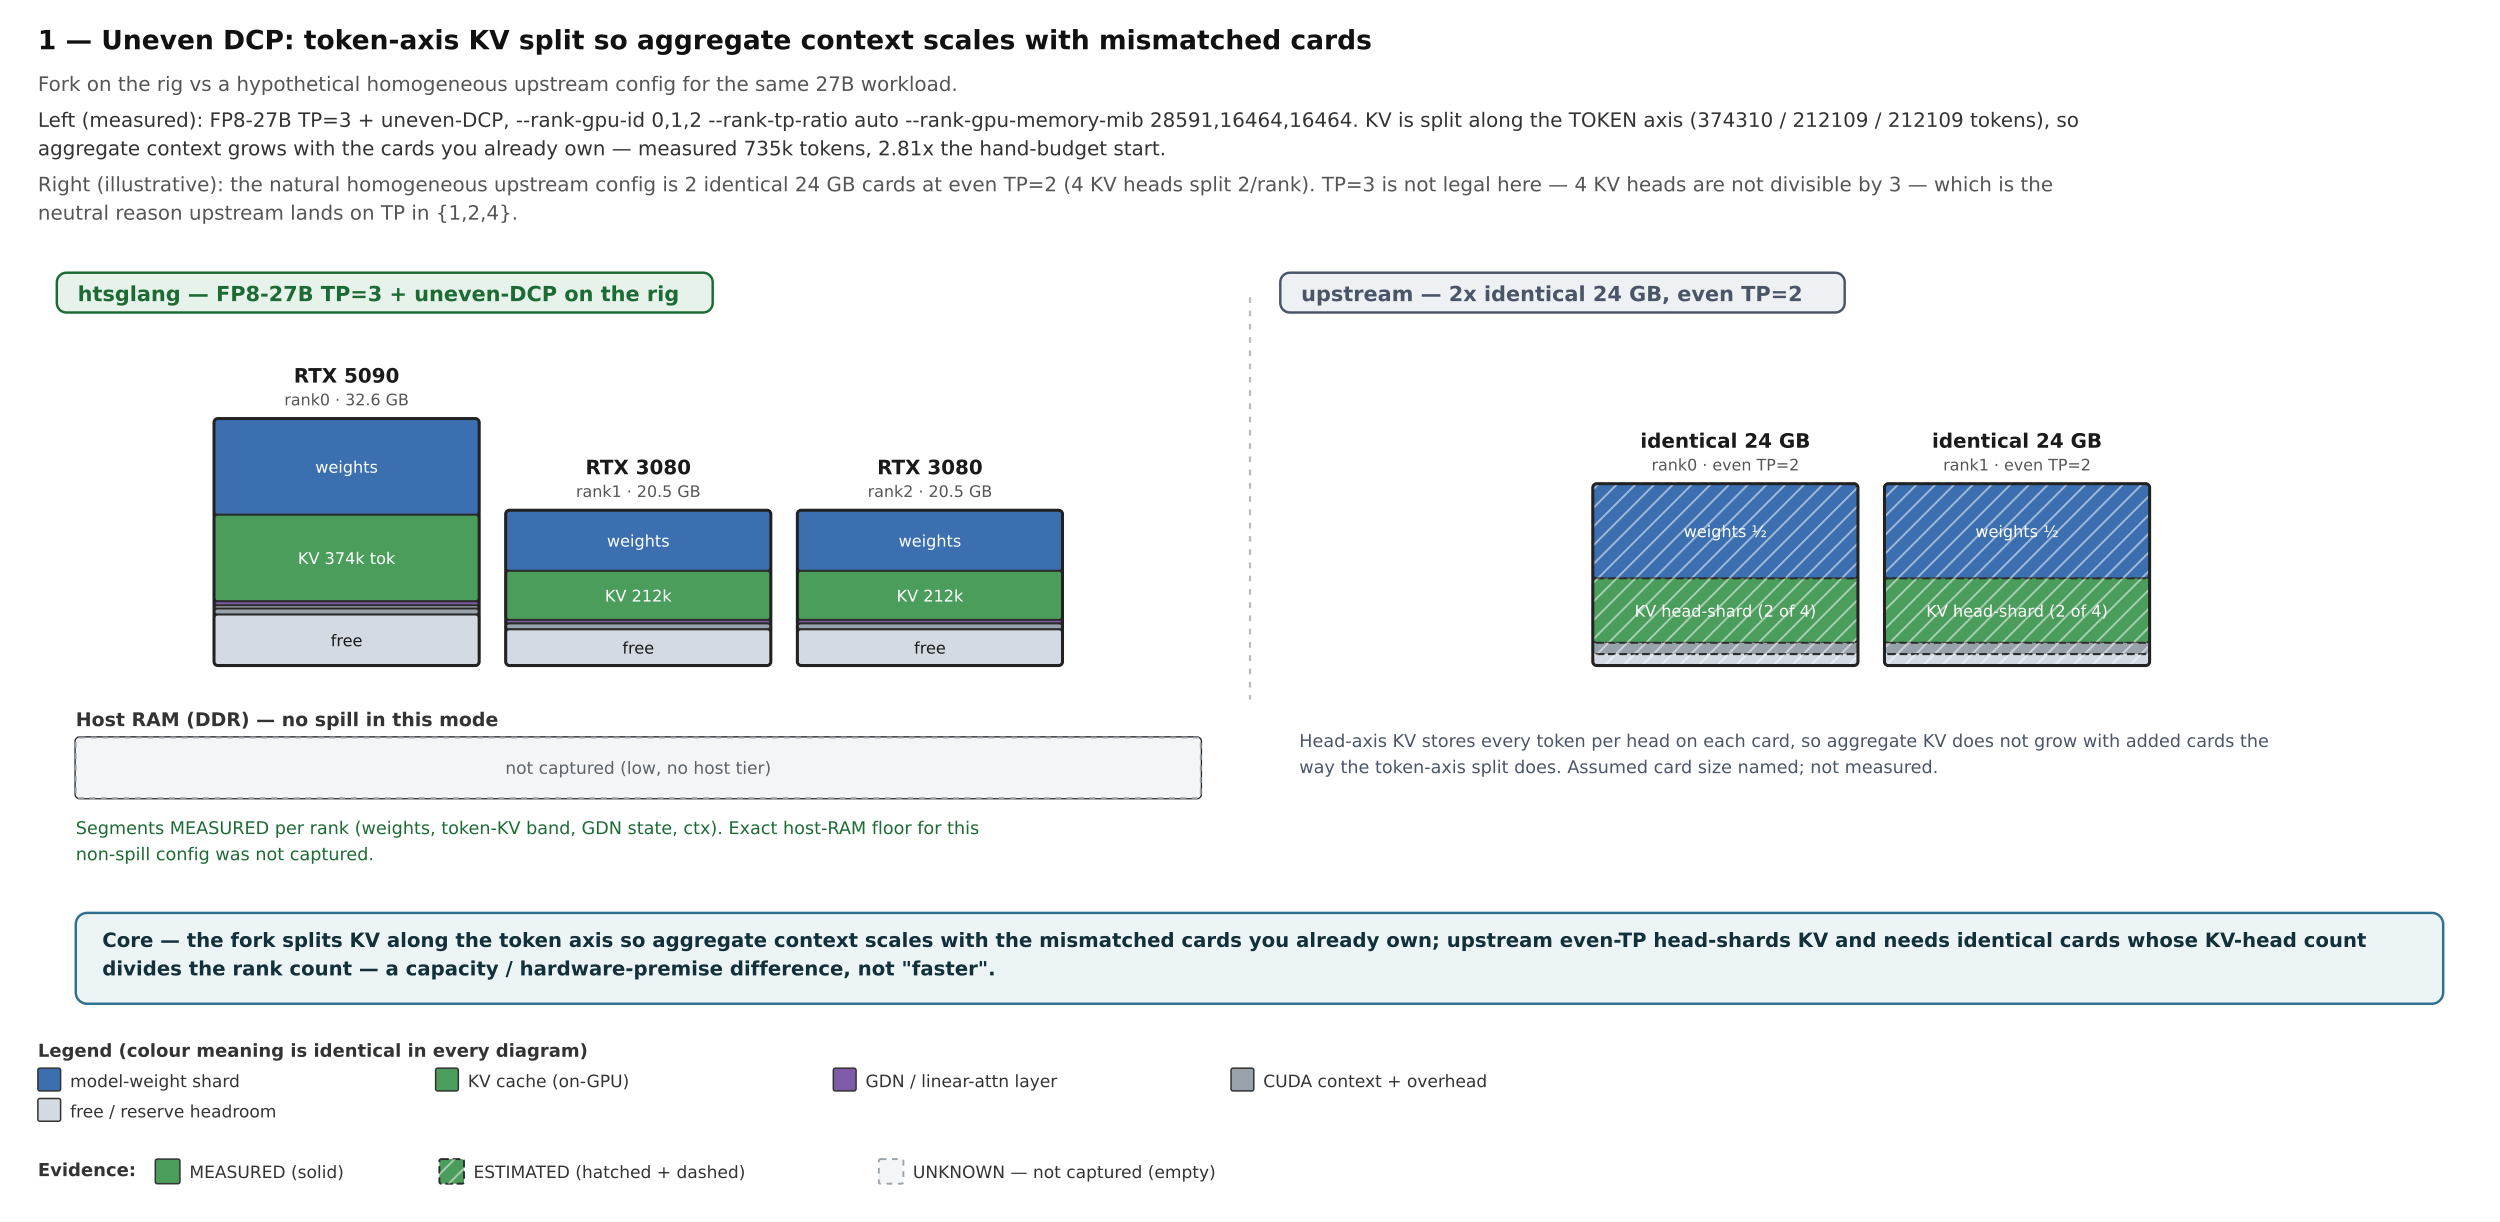
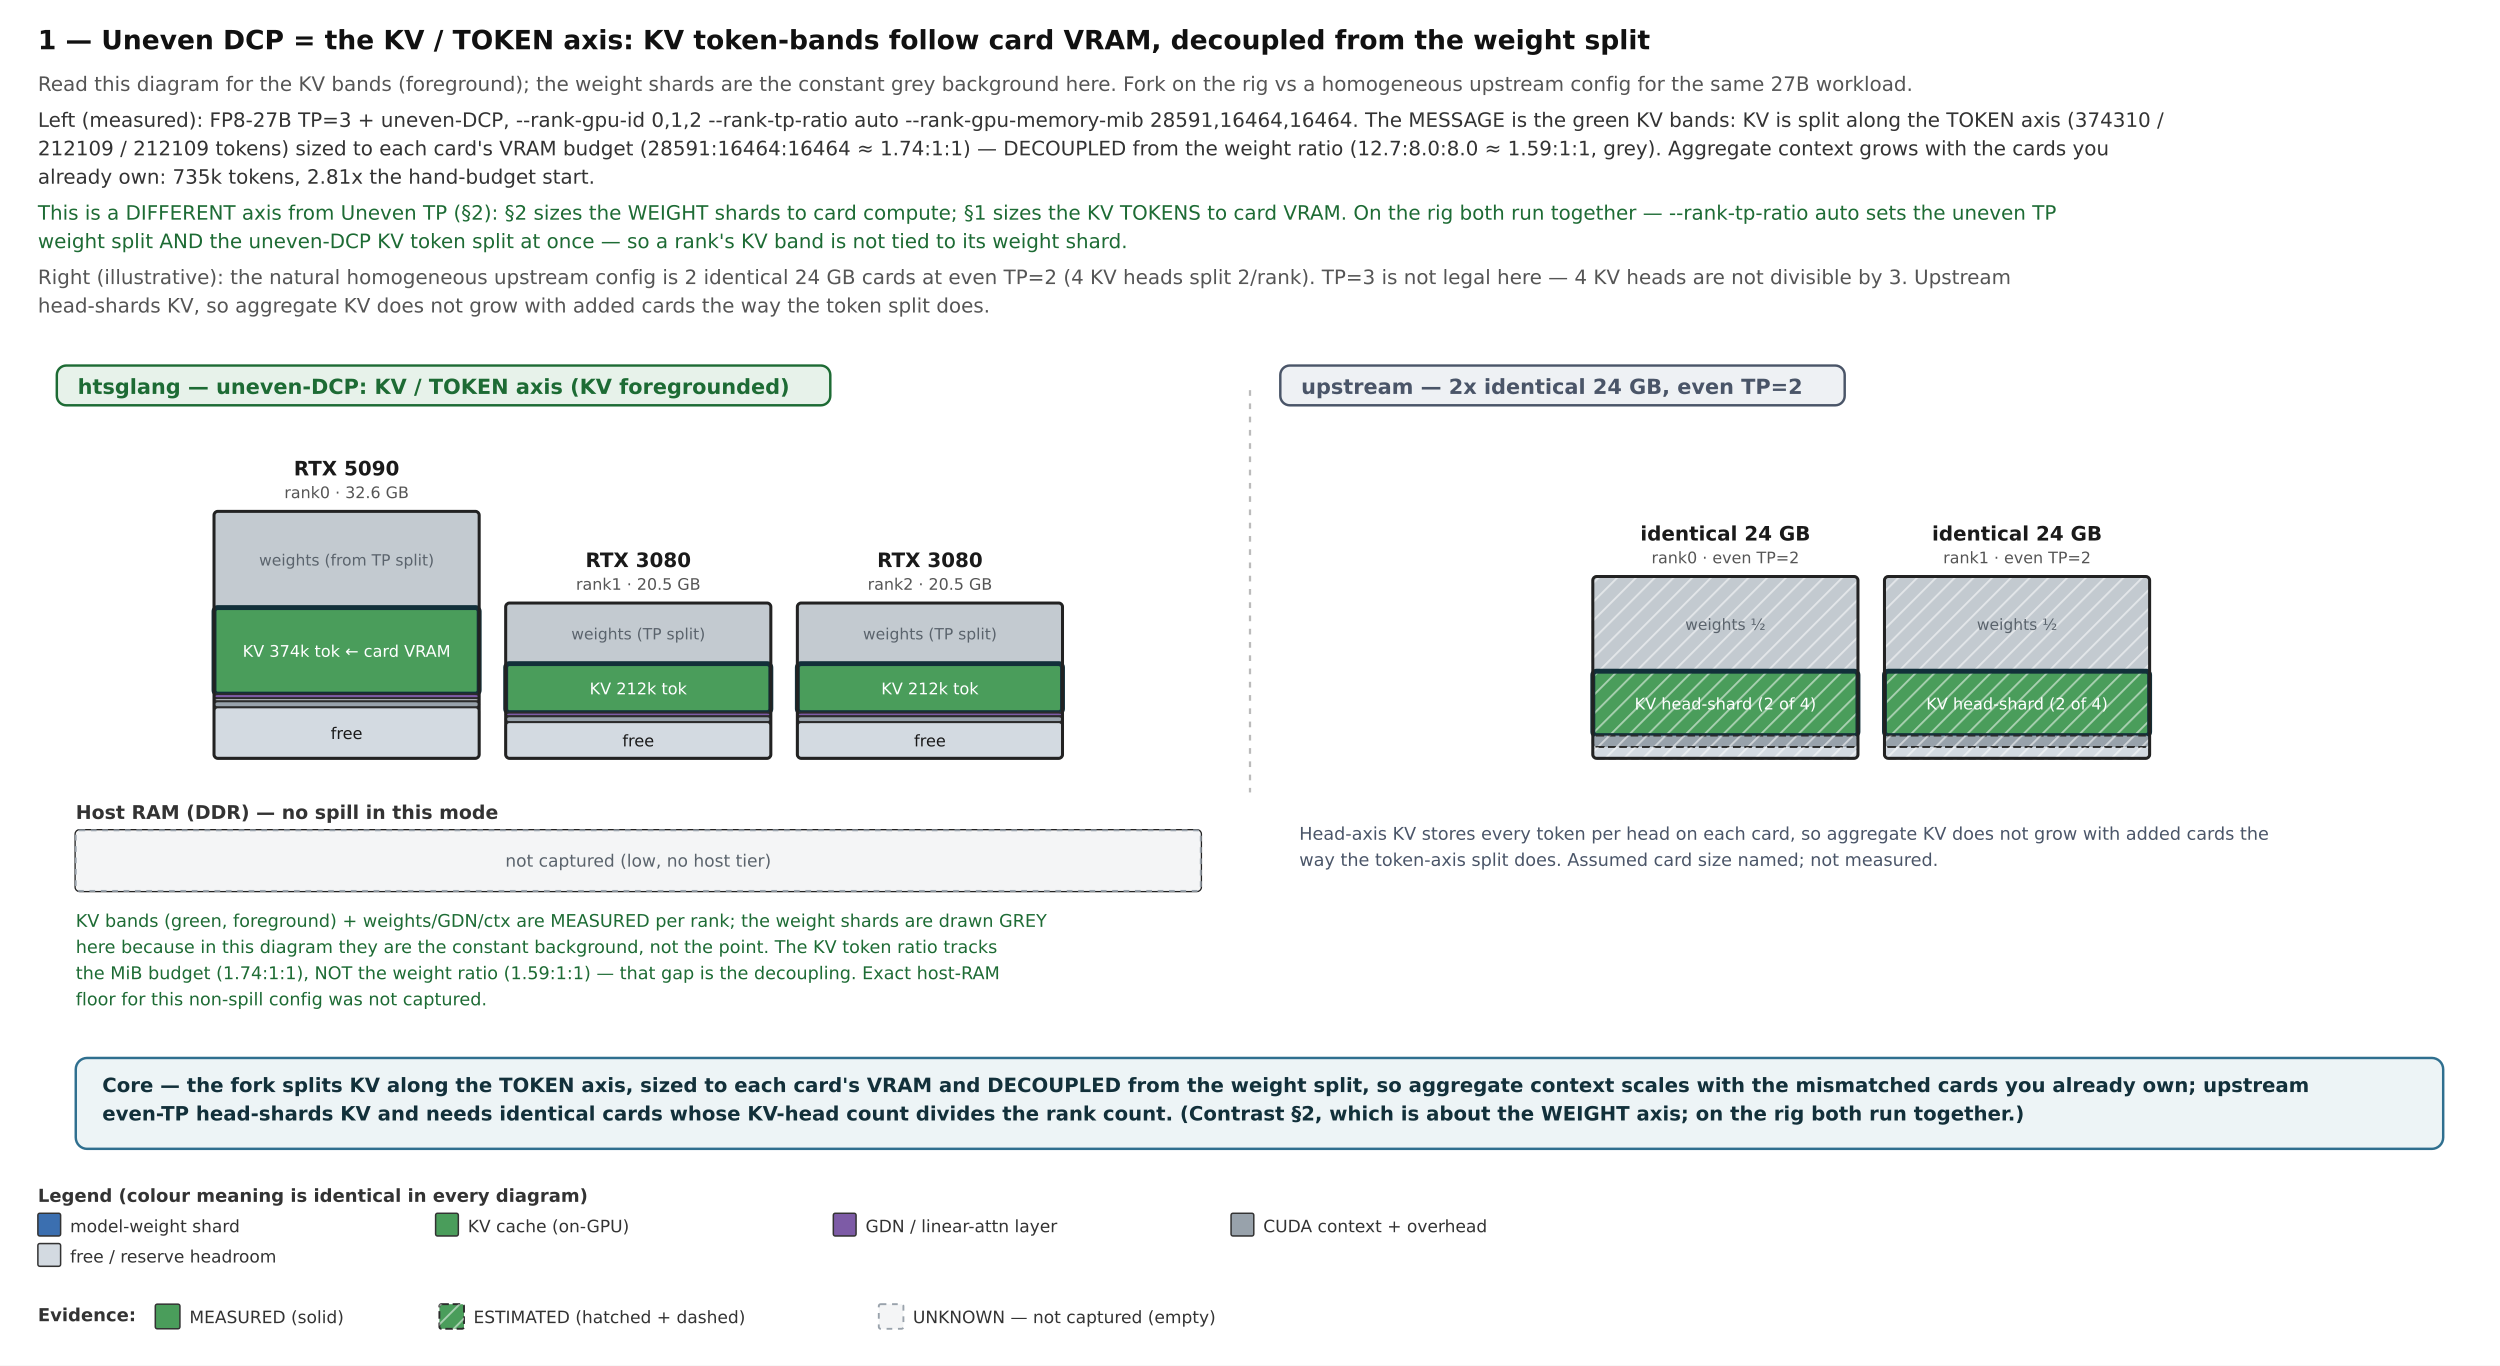
- <svg xmlns="http://www.w3.org/2000/svg" viewBox="0 0 1320 645" width="1320" height="645" font-family="sans-serif">
+ <svg xmlns="http://www.w3.org/2000/svg" viewBox="0 0 1320 721" width="1320" height="721" font-family="sans-serif">
  <defs>
    <pattern id="hatch" patternUnits="userSpaceOnUse" width="7" height="7" patternTransform="rotate(45)">
      <line x1="0" y1="0" x2="0" y2="7" stroke="#ffffff" stroke-width="2" stroke-opacity="0.5" />
    </pattern>
    <marker id="arr" markerWidth="9" markerHeight="9" refX="6.5" refY="3" orient="auto" markerUnits="userSpaceOnUse">
      <path d="M0,0 L7,3 L0,6 Z" fill="#333" />
    </marker>
    <marker id="arrP" markerWidth="9" markerHeight="9" refX="6.5" refY="3" orient="auto" markerUnits="userSpaceOnUse">
      <path d="M0,0 L7,3 L0,6 Z" fill="#8a5a2b" />
    </marker>
    <marker id="arrG" markerWidth="9" markerHeight="9" refX="6.5" refY="3" orient="auto" markerUnits="userSpaceOnUse">
      <path d="M0,0 L7,3 L0,6 Z" fill="#227a3a" />
    </marker>
    <marker id="arrR" markerWidth="9" markerHeight="9" refX="6.5" refY="3" orient="auto" markerUnits="userSpaceOnUse">
      <path d="M0,0 L7,3 L0,6 Z" fill="#c0504d" />
    </marker>
    <marker id="arrB" markerWidth="9" markerHeight="9" refX="6.5" refY="3" orient="auto" markerUnits="userSpaceOnUse">
      <path d="M0,0 L7,3 L0,6 Z" fill="#3b6fb0" />
    </marker>
    <marker id="arrV" markerWidth="9" markerHeight="9" refX="6.5" refY="3" orient="auto" markerUnits="userSpaceOnUse">
      <path d="M0,0 L7,3 L0,6 Z" fill="#7d5ba6" />
    </marker>
  </defs>
-   <rect x="0.0" y="0.0" width="1320.0" height="645.0" rx="0" fill="#ffffff" stroke="none" stroke-width="0" />
-   <text x="20.0" y="26.0" font-family="DejaVu Sans, Verdana, Arial, sans-serif" font-size="14" font-weight="bold" text-anchor="start" fill="#111">1 — Uneven DCP: token-axis KV split so aggregate context scales with mismatched cards</text>
-   <text x="20.0" y="48.0" font-family="DejaVu Sans, Verdana, Arial, sans-serif" font-size="10.5" font-weight="normal" text-anchor="start" fill="#555">Fork on the rig vs a hypothetical homogeneous upstream config for the same 27B workload.</text>
-   <text x="20.0" y="67.0" font-family="DejaVu Sans, Verdana, Arial, sans-serif" font-size="10.5" font-weight="normal" text-anchor="start" fill="#333">Left (measured): FP8-27B TP=3 + uneven-DCP, --rank-gpu-id 0,1,2 --rank-tp-ratio auto --rank-gpu-memory-mib 28591,16464,16464. KV is split along the TOKEN axis (374310 / 212109 / 212109 tokens), so</text>
-   <text x="20.0" y="82.0" font-family="DejaVu Sans, Verdana, Arial, sans-serif" font-size="10.5" font-weight="normal" text-anchor="start" fill="#333">aggregate context grows with the cards you already own — measured 735k tokens, 2.81x the hand-budget start.</text>
-   <text x="20.0" y="101.0" font-family="DejaVu Sans, Verdana, Arial, sans-serif" font-size="10.5" font-weight="normal" text-anchor="start" fill="#555">Right (illustrative): the natural homogeneous upstream config is 2 identical 24 GB cards at even TP=2 (4 KV heads split 2/rank). TP=3 is not legal here — 4 KV heads are not divisible by 3 — which is the</text>
-   <text x="20.0" y="116.0" font-family="DejaVu Sans, Verdana, Arial, sans-serif" font-size="10.5" font-weight="normal" text-anchor="start" fill="#555">neutral reason upstream lands on TP in {1,2,4}.</text>
-   <rect x="30.0" y="144.0" width="346.3" height="21.0" rx="5" fill="#e7f2ea" stroke="#1d6b34" stroke-width="1.3" />
-   <text x="41.0" y="159.0" font-family="DejaVu Sans, Verdana, Arial, sans-serif" font-size="11" font-weight="bold" text-anchor="start" fill="#1d6b34">htsglang — FP8-27B TP=3 + uneven-DCP on the rig</text>
-   <rect x="676.0" y="144.0" width="298.0" height="21.0" rx="5" fill="#eef1f4" stroke="#4a5568" stroke-width="1.3" />
-   <text x="687.0" y="159.0" font-family="DejaVu Sans, Verdana, Arial, sans-serif" font-size="11" font-weight="bold" text-anchor="start" fill="#4a5568">upstream — 2x identical 24 GB, even TP=2</text>
-   <text x="183.0" y="202.0" font-family="DejaVu Sans, Verdana, Arial, sans-serif" font-size="10.5" font-weight="bold" text-anchor="middle" fill="#1a1a1a">RTX 5090</text>
-   <text x="183.0" y="214.0" font-family="DejaVu Sans, Verdana, Arial, sans-serif" font-size="8.4" font-weight="normal" text-anchor="middle" fill="#555">rank0 · 32.6 GB</text>
-   <rect x="113.0" y="221.0" width="140.0" height="50.8" rx="2" fill="#3b6fb0" stroke="#2b2b2b" stroke-width="1.0" />
-   <text x="183.0" y="249.6" font-family="DejaVu Sans, Verdana, Arial, sans-serif" font-size="8.5" font-weight="normal" text-anchor="middle" fill="#ffffff">weights</text>
-   <rect x="113.0" y="271.8" width="140.0" height="45.7" rx="2" fill="#4a9d5b" stroke="#2b2b2b" stroke-width="1.0" />
-   <text x="183.0" y="297.8" font-family="DejaVu Sans, Verdana, Arial, sans-serif" font-size="8.5" font-weight="normal" text-anchor="middle" fill="#ffffff">KV 374k tok</text>
-   <rect x="113.0" y="317.5" width="140.0" height="2.2" rx="2" fill="#7d5ba6" stroke="#2b2b2b" stroke-width="1.0" />
-   <rect x="113.0" y="319.7" width="140.0" height="1.6" rx="2" fill="#d3dae1" stroke="#2b2b2b" stroke-width="1.0" />
-   <rect x="113.0" y="321.3" width="140.0" height="3.2" rx="2" fill="#98a2ab" stroke="#2b2b2b" stroke-width="1.0" />
-   <rect x="113.0" y="324.5" width="140.0" height="26.9" rx="2" fill="#d3dae1" stroke="#2b2b2b" stroke-width="1.0" />
-   <text x="183.0" y="341.2" font-family="DejaVu Sans, Verdana, Arial, sans-serif" font-size="8.5" font-weight="normal" text-anchor="middle" fill="#1a1a1a">free</text>
-   <rect x="113.0" y="221.0" width="140.0" height="130.4" rx="2" fill="none" stroke="#222" stroke-width="1.6" />
-   <text x="337.0" y="250.4" font-family="DejaVu Sans, Verdana, Arial, sans-serif" font-size="10.5" font-weight="bold" text-anchor="middle" fill="#1a1a1a">RTX 3080</text>
-   <text x="337.0" y="262.4" font-family="DejaVu Sans, Verdana, Arial, sans-serif" font-size="8.4" font-weight="normal" text-anchor="middle" fill="#555">rank1 · 20.5 GB</text>
-   <rect x="267.0" y="269.4" width="140.0" height="32.0" rx="2" fill="#3b6fb0" stroke="#2b2b2b" stroke-width="1.0" />
-   <text x="337.0" y="288.6" font-family="DejaVu Sans, Verdana, Arial, sans-serif" font-size="8.5" font-weight="normal" text-anchor="middle" fill="#ffffff">weights</text>
-   <rect x="267.0" y="301.4" width="140.0" height="25.9" rx="2" fill="#4a9d5b" stroke="#2b2b2b" stroke-width="1.0" />
-   <text x="337.0" y="317.6" font-family="DejaVu Sans, Verdana, Arial, sans-serif" font-size="8.5" font-weight="normal" text-anchor="middle" fill="#ffffff">KV 212k</text>
-   <rect x="267.0" y="327.3" width="140.0" height="1.9" rx="2" fill="#7d5ba6" stroke="#2b2b2b" stroke-width="1.0" />
-   <rect x="267.0" y="329.2" width="140.0" height="3.1" rx="2" fill="#98a2ab" stroke="#2b2b2b" stroke-width="1.0" />
-   <rect x="267.0" y="332.3" width="140.0" height="19.1" rx="2" fill="#d3dae1" stroke="#2b2b2b" stroke-width="1.0" />
-   <text x="337.0" y="345.1" font-family="DejaVu Sans, Verdana, Arial, sans-serif" font-size="8.5" font-weight="normal" text-anchor="middle" fill="#1a1a1a">free</text>
-   <rect x="267.0" y="269.4" width="140.0" height="82.0" rx="2" fill="none" stroke="#222" stroke-width="1.6" />
-   <text x="491.0" y="250.4" font-family="DejaVu Sans, Verdana, Arial, sans-serif" font-size="10.5" font-weight="bold" text-anchor="middle" fill="#1a1a1a">RTX 3080</text>
-   <text x="491.0" y="262.4" font-family="DejaVu Sans, Verdana, Arial, sans-serif" font-size="8.4" font-weight="normal" text-anchor="middle" fill="#555">rank2 · 20.5 GB</text>
-   <rect x="421.0" y="269.4" width="140.0" height="32.0" rx="2" fill="#3b6fb0" stroke="#2b2b2b" stroke-width="1.0" />
-   <text x="491.0" y="288.6" font-family="DejaVu Sans, Verdana, Arial, sans-serif" font-size="8.5" font-weight="normal" text-anchor="middle" fill="#ffffff">weights</text>
-   <rect x="421.0" y="301.4" width="140.0" height="25.9" rx="2" fill="#4a9d5b" stroke="#2b2b2b" stroke-width="1.0" />
-   <text x="491.0" y="317.6" font-family="DejaVu Sans, Verdana, Arial, sans-serif" font-size="8.5" font-weight="normal" text-anchor="middle" fill="#ffffff">KV 212k</text>
-   <rect x="421.0" y="327.3" width="140.0" height="1.9" rx="2" fill="#7d5ba6" stroke="#2b2b2b" stroke-width="1.0" />
-   <rect x="421.0" y="329.2" width="140.0" height="3.1" rx="2" fill="#98a2ab" stroke="#2b2b2b" stroke-width="1.0" />
-   <rect x="421.0" y="332.3" width="140.0" height="19.1" rx="2" fill="#d3dae1" stroke="#2b2b2b" stroke-width="1.0" />
-   <text x="491.0" y="345.1" font-family="DejaVu Sans, Verdana, Arial, sans-serif" font-size="8.5" font-weight="normal" text-anchor="middle" fill="#1a1a1a">free</text>
-   <rect x="421.0" y="269.4" width="140.0" height="82.0" rx="2" fill="none" stroke="#222" stroke-width="1.6" />
-   <text x="911.0" y="236.4" font-family="DejaVu Sans, Verdana, Arial, sans-serif" font-size="10.5" font-weight="bold" text-anchor="middle" fill="#1a1a1a">identical 24 GB</text>
-   <text x="911.0" y="248.4" font-family="DejaVu Sans, Verdana, Arial, sans-serif" font-size="8.4" font-weight="normal" text-anchor="middle" fill="#555">rank0 · even TP=2</text>
-   <rect x="841.0" y="255.4" width="140.0" height="50.0" rx="2" fill="#3b6fb0" stroke="#2b2b2b" stroke-width="1.0" stroke-dasharray="4 2" />
-   <rect x="841.0" y="255.4" width="140.0" height="50.0" fill="url(#hatch)" stroke="none" />
-   <text x="911.0" y="283.6" font-family="DejaVu Sans, Verdana, Arial, sans-serif" font-size="8.5" font-weight="normal" text-anchor="middle" fill="#ffffff">weights ½</text>
-   <rect x="841.0" y="305.4" width="140.0" height="34.0" rx="2" fill="#4a9d5b" stroke="#2b2b2b" stroke-width="1.0" stroke-dasharray="4 2" />
-   <rect x="841.0" y="305.4" width="140.0" height="34.0" fill="url(#hatch)" stroke="none" />
-   <text x="911.0" y="325.6" font-family="DejaVu Sans, Verdana, Arial, sans-serif" font-size="8.5" font-weight="normal" text-anchor="middle" fill="#ffffff">KV head-shard (2 of 4)</text>
-   <rect x="841.0" y="339.4" width="140.0" height="6.0" rx="2" fill="#98a2ab" stroke="#2b2b2b" stroke-width="1.0" stroke-dasharray="4 2" />
-   <rect x="841.0" y="339.4" width="140.0" height="6.0" fill="url(#hatch)" stroke="none" />
-   <rect x="841.0" y="345.4" width="140.0" height="6.0" rx="2" fill="#d3dae1" stroke="#2b2b2b" stroke-width="1.0" stroke-dasharray="4 2" />
-   <rect x="841.0" y="345.4" width="140.0" height="6.0" fill="url(#hatch)" stroke="none" />
-   <rect x="841.0" y="255.4" width="140.0" height="96.0" rx="2" fill="none" stroke="#222" stroke-width="1.6" />
-   <text x="1065.0" y="236.4" font-family="DejaVu Sans, Verdana, Arial, sans-serif" font-size="10.5" font-weight="bold" text-anchor="middle" fill="#1a1a1a">identical 24 GB</text>
-   <text x="1065.0" y="248.4" font-family="DejaVu Sans, Verdana, Arial, sans-serif" font-size="8.4" font-weight="normal" text-anchor="middle" fill="#555">rank1 · even TP=2</text>
-   <rect x="995.0" y="255.4" width="140.0" height="50.0" rx="2" fill="#3b6fb0" stroke="#2b2b2b" stroke-width="1.0" stroke-dasharray="4 2" />
-   <rect x="995.0" y="255.4" width="140.0" height="50.0" fill="url(#hatch)" stroke="none" />
-   <text x="1065.0" y="283.6" font-family="DejaVu Sans, Verdana, Arial, sans-serif" font-size="8.5" font-weight="normal" text-anchor="middle" fill="#ffffff">weights ½</text>
-   <rect x="995.0" y="305.4" width="140.0" height="34.0" rx="2" fill="#4a9d5b" stroke="#2b2b2b" stroke-width="1.0" stroke-dasharray="4 2" />
-   <rect x="995.0" y="305.4" width="140.0" height="34.0" fill="url(#hatch)" stroke="none" />
-   <text x="1065.0" y="325.6" font-family="DejaVu Sans, Verdana, Arial, sans-serif" font-size="8.5" font-weight="normal" text-anchor="middle" fill="#ffffff">KV head-shard (2 of 4)</text>
-   <rect x="995.0" y="339.4" width="140.0" height="6.0" rx="2" fill="#98a2ab" stroke="#2b2b2b" stroke-width="1.0" stroke-dasharray="4 2" />
-   <rect x="995.0" y="339.4" width="140.0" height="6.0" fill="url(#hatch)" stroke="none" />
-   <rect x="995.0" y="345.4" width="140.0" height="6.0" rx="2" fill="#d3dae1" stroke="#2b2b2b" stroke-width="1.0" stroke-dasharray="4 2" />
-   <rect x="995.0" y="345.4" width="140.0" height="6.0" fill="url(#hatch)" stroke="none" />
-   <rect x="995.0" y="255.4" width="140.0" height="96.0" rx="2" fill="none" stroke="#222" stroke-width="1.6" />
-   <line x1="660.0" y1="157.0" x2="660.0" y2="369.4" stroke="#bbb" stroke-width="1.2" stroke-dasharray="3 4" />
-   <text x="40.0" y="383.4" font-family="DejaVu Sans, Verdana, Arial, sans-serif" font-size="10" font-weight="bold" text-anchor="start" fill="#333">Host RAM (DDR) — no spill in this mode</text>
-   <rect x="40.0" y="389.4" width="594.0" height="32.0" rx="2" fill="none" stroke="#222" stroke-width="1.4" />
-   <rect x="40.0" y="389.4" width="594.0" height="32.0" rx="2" fill="#f4f5f6" stroke="#9aa3ac" stroke-width="1.0" stroke-dasharray="3 3" />
-   <text x="337.0" y="408.6" font-family="DejaVu Sans, Verdana, Arial, sans-serif" font-size="9" font-weight="normal" text-anchor="middle" fill="#5a636c">not captured (low, no host tier)</text>
-   <text x="40.0" y="440.4" font-family="DejaVu Sans, Verdana, Arial, sans-serif" font-size="9.3" font-weight="normal" text-anchor="start" fill="#1d6b34">Segments MEASURED per rank (weights, token-KV band, GDN state, ctx). Exact host-RAM floor for this</text>
-   <text x="40.0" y="454.2" font-family="DejaVu Sans, Verdana, Arial, sans-serif" font-size="9.3" font-weight="normal" text-anchor="start" fill="#1d6b34">non-spill config was not captured.</text>
-   <text x="686.0" y="394.4" font-family="DejaVu Sans, Verdana, Arial, sans-serif" font-size="9.3" font-weight="normal" text-anchor="start" fill="#4a5568">Head-axis KV stores every token per head on each card, so aggregate KV does not grow with added cards the</text>
-   <text x="686.0" y="408.2" font-family="DejaVu Sans, Verdana, Arial, sans-serif" font-size="9.3" font-weight="normal" text-anchor="start" fill="#4a5568">way the token-axis split does. Assumed card size named; not measured.</text>
-   <rect x="40.0" y="482.0" width="1250.0" height="48.0" rx="6" fill="#edf4f6" stroke="#2f6f8f" stroke-width="1.3" />
-   <text x="54.0" y="500.0" font-family="DejaVu Sans, Verdana, Arial, sans-serif" font-size="10.4" font-weight="bold" text-anchor="start" fill="#12303a">Core — the fork splits KV along the token axis so aggregate context scales with the mismatched cards you already own; upstream even-TP head-shards KV and needs identical cards whose KV-head count</text>
-   <text x="54.0" y="515.0" font-family="DejaVu Sans, Verdana, Arial, sans-serif" font-size="10.4" font-weight="bold" text-anchor="start" fill="#12303a">divides the rank count — a capacity / hardware-premise difference, not "faster".</text>
-   <text x="20.0" y="558.0" font-family="DejaVu Sans, Verdana, Arial, sans-serif" font-size="9.5" font-weight="bold" text-anchor="start" fill="#333">Legend (colour meaning is identical in every diagram)</text>
-   <rect x="20.0" y="564.0" width="12.0" height="12.0" rx="1" fill="#3b6fb0" stroke="#333" stroke-width="0.8" />
-   <text x="37.0" y="574.0" font-family="DejaVu Sans, Verdana, Arial, sans-serif" font-size="9" font-weight="normal" text-anchor="start" fill="#333">model-weight shard</text>
-   <rect x="230.0" y="564.0" width="12.0" height="12.0" rx="1" fill="#4a9d5b" stroke="#333" stroke-width="0.8" />
-   <text x="247.0" y="574.0" font-family="DejaVu Sans, Verdana, Arial, sans-serif" font-size="9" font-weight="normal" text-anchor="start" fill="#333">KV cache (on-GPU)</text>
-   <rect x="440.0" y="564.0" width="12.0" height="12.0" rx="1" fill="#7d5ba6" stroke="#333" stroke-width="0.8" />
-   <text x="457.0" y="574.0" font-family="DejaVu Sans, Verdana, Arial, sans-serif" font-size="9" font-weight="normal" text-anchor="start" fill="#333">GDN / linear-attn layer</text>
-   <rect x="650.0" y="564.0" width="12.0" height="12.0" rx="1" fill="#98a2ab" stroke="#333" stroke-width="0.8" />
-   <text x="667.0" y="574.0" font-family="DejaVu Sans, Verdana, Arial, sans-serif" font-size="9" font-weight="normal" text-anchor="start" fill="#333">CUDA context + overhead</text>
-   <rect x="20.0" y="580.0" width="12.0" height="12.0" rx="1" fill="#d3dae1" stroke="#333" stroke-width="0.8" />
-   <text x="37.0" y="590.0" font-family="DejaVu Sans, Verdana, Arial, sans-serif" font-size="9" font-weight="normal" text-anchor="start" fill="#333">free / reserve headroom</text>
-   <text x="20.0" y="621.0" font-family="DejaVu Sans, Verdana, Arial, sans-serif" font-size="9.5" font-weight="bold" text-anchor="start" fill="#333">Evidence:</text>
-   <rect x="82.0" y="612.0" width="13.0" height="13.0" rx="1" fill="#4a9d5b" stroke="#333" stroke-width="0.8" />
-   <text x="100.0" y="622.0" font-family="DejaVu Sans, Verdana, Arial, sans-serif" font-size="9" font-weight="normal" text-anchor="start" fill="#333">MEASURED (solid)</text>
-   <rect x="232.0" y="612.0" width="13.0" height="13.0" rx="1" fill="#4a9d5b" stroke="#2b2b2b" stroke-width="1.0" stroke-dasharray="4 2" />
-   <rect x="232" y="612.0" width="13" height="13" fill="url(#hatch)" stroke="none" />
-   <text x="250.0" y="622.0" font-family="DejaVu Sans, Verdana, Arial, sans-serif" font-size="9" font-weight="normal" text-anchor="start" fill="#333">ESTIMATED (hatched + dashed)</text>
-   <rect x="464.0" y="612.0" width="13.0" height="13.0" rx="1" fill="#f4f5f6" stroke="#9aa3ac" stroke-width="1.0" stroke-dasharray="3 3" />
-   <text x="482.0" y="622.0" font-family="DejaVu Sans, Verdana, Arial, sans-serif" font-size="9" font-weight="normal" text-anchor="start" fill="#333">UNKNOWN — not captured (empty)</text>
+   <rect x="0.0" y="0.0" width="1320.0" height="721.0" rx="0" fill="#ffffff" stroke="none" stroke-width="0" />
+   <text x="20.0" y="26.0" font-family="DejaVu Sans, Verdana, Arial, sans-serif" font-size="14" font-weight="bold" text-anchor="start" fill="#111">1 — Uneven DCP = the KV / TOKEN axis: KV token-bands follow card VRAM, decoupled from the weight split</text>
+   <text x="20.0" y="48.0" font-family="DejaVu Sans, Verdana, Arial, sans-serif" font-size="10.5" font-weight="normal" text-anchor="start" fill="#555">Read this diagram for the KV bands (foreground); the weight shards are the constant grey background here. Fork on the rig vs a homogeneous upstream config for the same 27B workload.</text>
+   <text x="20.0" y="67.0" font-family="DejaVu Sans, Verdana, Arial, sans-serif" font-size="10.5" font-weight="normal" text-anchor="start" fill="#333">Left (measured): FP8-27B TP=3 + uneven-DCP, --rank-gpu-id 0,1,2 --rank-tp-ratio auto --rank-gpu-memory-mib 28591,16464,16464. The MESSAGE is the green KV bands: KV is split along the TOKEN axis (374310 /</text>
+   <text x="20.0" y="82.0" font-family="DejaVu Sans, Verdana, Arial, sans-serif" font-size="10.5" font-weight="normal" text-anchor="start" fill="#333">212109 / 212109 tokens) sized to each card's VRAM budget (28591:16464:16464 ≈ 1.74:1:1) — DECOUPLED from the weight ratio (12.7:8.0:8.0 ≈ 1.59:1:1, grey). Aggregate context grows with the cards you</text>
+   <text x="20.0" y="97.0" font-family="DejaVu Sans, Verdana, Arial, sans-serif" font-size="10.5" font-weight="normal" text-anchor="start" fill="#333">already own: 735k tokens, 2.81x the hand-budget start.</text>
+   <text x="20.0" y="116.0" font-family="DejaVu Sans, Verdana, Arial, sans-serif" font-size="10.5" font-weight="normal" text-anchor="start" fill="#1d6b34">This is a DIFFERENT axis from Uneven TP (§2): §2 sizes the WEIGHT shards to card compute; §1 sizes the KV TOKENS to card VRAM. On the rig both run together — --rank-tp-ratio auto sets the uneven TP</text>
+   <text x="20.0" y="131.0" font-family="DejaVu Sans, Verdana, Arial, sans-serif" font-size="10.5" font-weight="normal" text-anchor="start" fill="#1d6b34">weight split AND the uneven-DCP KV token split at once — so a rank's KV band is not tied to its weight shard.</text>
+   <text x="20.0" y="150.0" font-family="DejaVu Sans, Verdana, Arial, sans-serif" font-size="10.5" font-weight="normal" text-anchor="start" fill="#555">Right (illustrative): the natural homogeneous upstream config is 2 identical 24 GB cards at even TP=2 (4 KV heads split 2/rank). TP=3 is not legal here — 4 KV heads are not divisible by 3. Upstream</text>
+   <text x="20.0" y="165.0" font-family="DejaVu Sans, Verdana, Arial, sans-serif" font-size="10.5" font-weight="normal" text-anchor="start" fill="#555">head-shards KV, so aggregate KV does not grow with added cards the way the token split does.</text>
+   <rect x="30.0" y="193.0" width="408.4" height="21.0" rx="5" fill="#e7f2ea" stroke="#1d6b34" stroke-width="1.3" />
+   <text x="41.0" y="208.0" font-family="DejaVu Sans, Verdana, Arial, sans-serif" font-size="11" font-weight="bold" text-anchor="start" fill="#1d6b34">htsglang — uneven-DCP: KV / TOKEN axis (KV foregrounded)</text>
+   <rect x="676.0" y="193.0" width="298.0" height="21.0" rx="5" fill="#eef1f4" stroke="#4a5568" stroke-width="1.3" />
+   <text x="687.0" y="208.0" font-family="DejaVu Sans, Verdana, Arial, sans-serif" font-size="11" font-weight="bold" text-anchor="start" fill="#4a5568">upstream — 2x identical 24 GB, even TP=2</text>
+   <text x="183.0" y="251.0" font-family="DejaVu Sans, Verdana, Arial, sans-serif" font-size="10.5" font-weight="bold" text-anchor="middle" fill="#1a1a1a">RTX 5090</text>
+   <text x="183.0" y="263.0" font-family="DejaVu Sans, Verdana, Arial, sans-serif" font-size="8.4" font-weight="normal" text-anchor="middle" fill="#555">rank0 · 32.6 GB</text>
+   <rect x="113.0" y="270.0" width="140.0" height="50.8" rx="2" fill="#c3cad0" stroke="#9aa3ac" stroke-width="1.0" />
+   <text x="183.0" y="298.6" font-family="DejaVu Sans, Verdana, Arial, sans-serif" font-size="8.2" font-weight="normal" text-anchor="middle" fill="#5a636c">weights (from TP split)</text>
+   <rect x="113.0" y="320.8" width="140.0" height="45.7" rx="2" fill="#4a9d5b" stroke="#2b2b2b" stroke-width="1.0" />
+   <text x="183.0" y="346.8" font-family="DejaVu Sans, Verdana, Arial, sans-serif" font-size="8.5" font-weight="normal" text-anchor="middle" fill="#ffffff">KV 374k tok ← card VRAM</text>
+   <rect x="113.0" y="320.8" width="140.0" height="45.7" rx="2" fill="none" stroke="#12303a" stroke-width="2.6" />
+   <rect x="113.0" y="366.5" width="140.0" height="2.2" rx="2" fill="#7d5ba6" stroke="#2b2b2b" stroke-width="1.0" />
+   <rect x="113.0" y="368.7" width="140.0" height="1.6" rx="2" fill="#d3dae1" stroke="#2b2b2b" stroke-width="1.0" />
+   <rect x="113.0" y="370.3" width="140.0" height="3.2" rx="2" fill="#98a2ab" stroke="#2b2b2b" stroke-width="1.0" />
+   <rect x="113.0" y="373.5" width="140.0" height="26.9" rx="2" fill="#d3dae1" stroke="#2b2b2b" stroke-width="1.0" />
+   <text x="183.0" y="390.2" font-family="DejaVu Sans, Verdana, Arial, sans-serif" font-size="8.5" font-weight="normal" text-anchor="middle" fill="#1a1a1a">free</text>
+   <rect x="113.0" y="270.0" width="140.0" height="130.4" rx="2" fill="none" stroke="#222" stroke-width="1.6" />
+   <text x="337.0" y="299.4" font-family="DejaVu Sans, Verdana, Arial, sans-serif" font-size="10.5" font-weight="bold" text-anchor="middle" fill="#1a1a1a">RTX 3080</text>
+   <text x="337.0" y="311.4" font-family="DejaVu Sans, Verdana, Arial, sans-serif" font-size="8.4" font-weight="normal" text-anchor="middle" fill="#555">rank1 · 20.5 GB</text>
+   <rect x="267.0" y="318.4" width="140.0" height="32.0" rx="2" fill="#c3cad0" stroke="#9aa3ac" stroke-width="1.0" />
+   <text x="337.0" y="337.6" font-family="DejaVu Sans, Verdana, Arial, sans-serif" font-size="8.2" font-weight="normal" text-anchor="middle" fill="#5a636c">weights (TP split)</text>
+   <rect x="267.0" y="350.4" width="140.0" height="25.9" rx="2" fill="#4a9d5b" stroke="#2b2b2b" stroke-width="1.0" />
+   <text x="337.0" y="366.6" font-family="DejaVu Sans, Verdana, Arial, sans-serif" font-size="8.5" font-weight="normal" text-anchor="middle" fill="#ffffff">KV 212k tok</text>
+   <rect x="267.0" y="350.4" width="140.0" height="25.9" rx="2" fill="none" stroke="#12303a" stroke-width="2.6" />
+   <rect x="267.0" y="376.3" width="140.0" height="1.9" rx="2" fill="#7d5ba6" stroke="#2b2b2b" stroke-width="1.0" />
+   <rect x="267.0" y="378.2" width="140.0" height="3.1" rx="2" fill="#98a2ab" stroke="#2b2b2b" stroke-width="1.0" />
+   <rect x="267.0" y="381.3" width="140.0" height="19.1" rx="2" fill="#d3dae1" stroke="#2b2b2b" stroke-width="1.0" />
+   <text x="337.0" y="394.1" font-family="DejaVu Sans, Verdana, Arial, sans-serif" font-size="8.5" font-weight="normal" text-anchor="middle" fill="#1a1a1a">free</text>
+   <rect x="267.0" y="318.4" width="140.0" height="82.0" rx="2" fill="none" stroke="#222" stroke-width="1.6" />
+   <text x="491.0" y="299.4" font-family="DejaVu Sans, Verdana, Arial, sans-serif" font-size="10.5" font-weight="bold" text-anchor="middle" fill="#1a1a1a">RTX 3080</text>
+   <text x="491.0" y="311.4" font-family="DejaVu Sans, Verdana, Arial, sans-serif" font-size="8.4" font-weight="normal" text-anchor="middle" fill="#555">rank2 · 20.5 GB</text>
+   <rect x="421.0" y="318.4" width="140.0" height="32.0" rx="2" fill="#c3cad0" stroke="#9aa3ac" stroke-width="1.0" />
+   <text x="491.0" y="337.6" font-family="DejaVu Sans, Verdana, Arial, sans-serif" font-size="8.2" font-weight="normal" text-anchor="middle" fill="#5a636c">weights (TP split)</text>
+   <rect x="421.0" y="350.4" width="140.0" height="25.9" rx="2" fill="#4a9d5b" stroke="#2b2b2b" stroke-width="1.0" />
+   <text x="491.0" y="366.6" font-family="DejaVu Sans, Verdana, Arial, sans-serif" font-size="8.5" font-weight="normal" text-anchor="middle" fill="#ffffff">KV 212k tok</text>
+   <rect x="421.0" y="350.4" width="140.0" height="25.9" rx="2" fill="none" stroke="#12303a" stroke-width="2.6" />
+   <rect x="421.0" y="376.3" width="140.0" height="1.9" rx="2" fill="#7d5ba6" stroke="#2b2b2b" stroke-width="1.0" />
+   <rect x="421.0" y="378.2" width="140.0" height="3.1" rx="2" fill="#98a2ab" stroke="#2b2b2b" stroke-width="1.0" />
+   <rect x="421.0" y="381.3" width="140.0" height="19.1" rx="2" fill="#d3dae1" stroke="#2b2b2b" stroke-width="1.0" />
+   <text x="491.0" y="394.1" font-family="DejaVu Sans, Verdana, Arial, sans-serif" font-size="8.5" font-weight="normal" text-anchor="middle" fill="#1a1a1a">free</text>
+   <rect x="421.0" y="318.4" width="140.0" height="82.0" rx="2" fill="none" stroke="#222" stroke-width="1.6" />
+   <text x="911.0" y="285.4" font-family="DejaVu Sans, Verdana, Arial, sans-serif" font-size="10.5" font-weight="bold" text-anchor="middle" fill="#1a1a1a">identical 24 GB</text>
+   <text x="911.0" y="297.4" font-family="DejaVu Sans, Verdana, Arial, sans-serif" font-size="8.4" font-weight="normal" text-anchor="middle" fill="#555">rank0 · even TP=2</text>
+   <rect x="841.0" y="304.4" width="140.0" height="50.0" rx="2" fill="#c3cad0" stroke="#9aa3ac" stroke-width="1.0" stroke-dasharray="4 2" />
+   <rect x="841.0" y="304.4" width="140.0" height="50.0" fill="url(#hatch)" stroke="none" />
+   <text x="911.0" y="332.6" font-family="DejaVu Sans, Verdana, Arial, sans-serif" font-size="8.2" font-weight="normal" text-anchor="middle" fill="#5a636c">weights ½</text>
+   <rect x="841.0" y="354.4" width="140.0" height="34.0" rx="2" fill="#4a9d5b" stroke="#2b2b2b" stroke-width="1.0" stroke-dasharray="4 2" />
+   <rect x="841.0" y="354.4" width="140.0" height="34.0" fill="url(#hatch)" stroke="none" />
+   <text x="911.0" y="374.6" font-family="DejaVu Sans, Verdana, Arial, sans-serif" font-size="8.5" font-weight="normal" text-anchor="middle" fill="#ffffff">KV head-shard (2 of 4)</text>
+   <rect x="841.0" y="354.4" width="140.0" height="34.0" rx="2" fill="none" stroke="#12303a" stroke-width="2.6" />
+   <rect x="841.0" y="388.4" width="140.0" height="6.0" rx="2" fill="#98a2ab" stroke="#2b2b2b" stroke-width="1.0" stroke-dasharray="4 2" />
+   <rect x="841.0" y="388.4" width="140.0" height="6.0" fill="url(#hatch)" stroke="none" />
+   <rect x="841.0" y="394.4" width="140.0" height="6.0" rx="2" fill="#d3dae1" stroke="#2b2b2b" stroke-width="1.0" stroke-dasharray="4 2" />
+   <rect x="841.0" y="394.4" width="140.0" height="6.0" fill="url(#hatch)" stroke="none" />
+   <rect x="841.0" y="304.4" width="140.0" height="96.0" rx="2" fill="none" stroke="#222" stroke-width="1.6" />
+   <text x="1065.0" y="285.4" font-family="DejaVu Sans, Verdana, Arial, sans-serif" font-size="10.5" font-weight="bold" text-anchor="middle" fill="#1a1a1a">identical 24 GB</text>
+   <text x="1065.0" y="297.4" font-family="DejaVu Sans, Verdana, Arial, sans-serif" font-size="8.4" font-weight="normal" text-anchor="middle" fill="#555">rank1 · even TP=2</text>
+   <rect x="995.0" y="304.4" width="140.0" height="50.0" rx="2" fill="#c3cad0" stroke="#9aa3ac" stroke-width="1.0" stroke-dasharray="4 2" />
+   <rect x="995.0" y="304.4" width="140.0" height="50.0" fill="url(#hatch)" stroke="none" />
+   <text x="1065.0" y="332.6" font-family="DejaVu Sans, Verdana, Arial, sans-serif" font-size="8.2" font-weight="normal" text-anchor="middle" fill="#5a636c">weights ½</text>
+   <rect x="995.0" y="354.4" width="140.0" height="34.0" rx="2" fill="#4a9d5b" stroke="#2b2b2b" stroke-width="1.0" stroke-dasharray="4 2" />
+   <rect x="995.0" y="354.4" width="140.0" height="34.0" fill="url(#hatch)" stroke="none" />
+   <text x="1065.0" y="374.6" font-family="DejaVu Sans, Verdana, Arial, sans-serif" font-size="8.5" font-weight="normal" text-anchor="middle" fill="#ffffff">KV head-shard (2 of 4)</text>
+   <rect x="995.0" y="354.4" width="140.0" height="34.0" rx="2" fill="none" stroke="#12303a" stroke-width="2.6" />
+   <rect x="995.0" y="388.4" width="140.0" height="6.0" rx="2" fill="#98a2ab" stroke="#2b2b2b" stroke-width="1.0" stroke-dasharray="4 2" />
+   <rect x="995.0" y="388.4" width="140.0" height="6.0" fill="url(#hatch)" stroke="none" />
+   <rect x="995.0" y="394.4" width="140.0" height="6.0" rx="2" fill="#d3dae1" stroke="#2b2b2b" stroke-width="1.0" stroke-dasharray="4 2" />
+   <rect x="995.0" y="394.4" width="140.0" height="6.0" fill="url(#hatch)" stroke="none" />
+   <rect x="995.0" y="304.4" width="140.0" height="96.0" rx="2" fill="none" stroke="#222" stroke-width="1.6" />
+   <line x1="660.0" y1="206.0" x2="660.0" y2="418.4" stroke="#bbb" stroke-width="1.2" stroke-dasharray="3 4" />
+   <text x="40.0" y="432.4" font-family="DejaVu Sans, Verdana, Arial, sans-serif" font-size="10" font-weight="bold" text-anchor="start" fill="#333">Host RAM (DDR) — no spill in this mode</text>
+   <rect x="40.0" y="438.4" width="594.0" height="32.0" rx="2" fill="none" stroke="#222" stroke-width="1.4" />
+   <rect x="40.0" y="438.4" width="594.0" height="32.0" rx="2" fill="#f4f5f6" stroke="#9aa3ac" stroke-width="1.0" stroke-dasharray="3 3" />
+   <text x="337.0" y="457.6" font-family="DejaVu Sans, Verdana, Arial, sans-serif" font-size="9" font-weight="normal" text-anchor="middle" fill="#5a636c">not captured (low, no host tier)</text>
+   <text x="40.0" y="489.4" font-family="DejaVu Sans, Verdana, Arial, sans-serif" font-size="9.3" font-weight="normal" text-anchor="start" fill="#1d6b34">KV bands (green, foreground) + weights/GDN/ctx are MEASURED per rank; the weight shards are drawn GREY</text>
+   <text x="40.0" y="503.2" font-family="DejaVu Sans, Verdana, Arial, sans-serif" font-size="9.3" font-weight="normal" text-anchor="start" fill="#1d6b34">here because in this diagram they are the constant background, not the point. The KV token ratio tracks</text>
+   <text x="40.0" y="517.0" font-family="DejaVu Sans, Verdana, Arial, sans-serif" font-size="9.3" font-weight="normal" text-anchor="start" fill="#1d6b34">the MiB budget (1.74:1:1), NOT the weight ratio (1.59:1:1) — that gap is the decoupling. Exact host-RAM</text>
+   <text x="40.0" y="530.8" font-family="DejaVu Sans, Verdana, Arial, sans-serif" font-size="9.3" font-weight="normal" text-anchor="start" fill="#1d6b34">floor for this non-spill config was not captured.</text>
+   <text x="686.0" y="443.4" font-family="DejaVu Sans, Verdana, Arial, sans-serif" font-size="9.3" font-weight="normal" text-anchor="start" fill="#4a5568">Head-axis KV stores every token per head on each card, so aggregate KV does not grow with added cards the</text>
+   <text x="686.0" y="457.2" font-family="DejaVu Sans, Verdana, Arial, sans-serif" font-size="9.3" font-weight="normal" text-anchor="start" fill="#4a5568">way the token-axis split does. Assumed card size named; not measured.</text>
+   <rect x="40.0" y="558.6" width="1250.0" height="48.0" rx="6" fill="#edf4f6" stroke="#2f6f8f" stroke-width="1.3" />
+   <text x="54.0" y="576.6" font-family="DejaVu Sans, Verdana, Arial, sans-serif" font-size="10.4" font-weight="bold" text-anchor="start" fill="#12303a">Core — the fork splits KV along the TOKEN axis, sized to each card's VRAM and DECOUPLED from the weight split, so aggregate context scales with the mismatched cards you already own; upstream</text>
+   <text x="54.0" y="591.6" font-family="DejaVu Sans, Verdana, Arial, sans-serif" font-size="10.4" font-weight="bold" text-anchor="start" fill="#12303a">even-TP head-shards KV and needs identical cards whose KV-head count divides the rank count. (Contrast §2, which is about the WEIGHT axis; on the rig both run together.)</text>
+   <text x="20.0" y="634.6" font-family="DejaVu Sans, Verdana, Arial, sans-serif" font-size="9.5" font-weight="bold" text-anchor="start" fill="#333">Legend (colour meaning is identical in every diagram)</text>
+   <rect x="20.0" y="640.6" width="12.0" height="12.0" rx="1" fill="#3b6fb0" stroke="#333" stroke-width="0.8" />
+   <text x="37.0" y="650.6" font-family="DejaVu Sans, Verdana, Arial, sans-serif" font-size="9" font-weight="normal" text-anchor="start" fill="#333">model-weight shard</text>
+   <rect x="230.0" y="640.6" width="12.0" height="12.0" rx="1" fill="#4a9d5b" stroke="#333" stroke-width="0.8" />
+   <text x="247.0" y="650.6" font-family="DejaVu Sans, Verdana, Arial, sans-serif" font-size="9" font-weight="normal" text-anchor="start" fill="#333">KV cache (on-GPU)</text>
+   <rect x="440.0" y="640.6" width="12.0" height="12.0" rx="1" fill="#7d5ba6" stroke="#333" stroke-width="0.8" />
+   <text x="457.0" y="650.6" font-family="DejaVu Sans, Verdana, Arial, sans-serif" font-size="9" font-weight="normal" text-anchor="start" fill="#333">GDN / linear-attn layer</text>
+   <rect x="650.0" y="640.6" width="12.0" height="12.0" rx="1" fill="#98a2ab" stroke="#333" stroke-width="0.8" />
+   <text x="667.0" y="650.6" font-family="DejaVu Sans, Verdana, Arial, sans-serif" font-size="9" font-weight="normal" text-anchor="start" fill="#333">CUDA context + overhead</text>
+   <rect x="20.0" y="656.6" width="12.0" height="12.0" rx="1" fill="#d3dae1" stroke="#333" stroke-width="0.8" />
+   <text x="37.0" y="666.6" font-family="DejaVu Sans, Verdana, Arial, sans-serif" font-size="9" font-weight="normal" text-anchor="start" fill="#333">free / reserve headroom</text>
+   <text x="20.0" y="697.6" font-family="DejaVu Sans, Verdana, Arial, sans-serif" font-size="9.5" font-weight="bold" text-anchor="start" fill="#333">Evidence:</text>
+   <rect x="82.0" y="688.6" width="13.0" height="13.0" rx="1" fill="#4a9d5b" stroke="#333" stroke-width="0.8" />
+   <text x="100.0" y="698.6" font-family="DejaVu Sans, Verdana, Arial, sans-serif" font-size="9" font-weight="normal" text-anchor="start" fill="#333">MEASURED (solid)</text>
+   <rect x="232.0" y="688.6" width="13.0" height="13.0" rx="1" fill="#4a9d5b" stroke="#2b2b2b" stroke-width="1.0" stroke-dasharray="4 2" />
+   <rect x="232" y="688.6" width="13" height="13" fill="url(#hatch)" stroke="none" />
+   <text x="250.0" y="698.6" font-family="DejaVu Sans, Verdana, Arial, sans-serif" font-size="9" font-weight="normal" text-anchor="start" fill="#333">ESTIMATED (hatched + dashed)</text>
+   <rect x="464.0" y="688.6" width="13.0" height="13.0" rx="1" fill="#f4f5f6" stroke="#9aa3ac" stroke-width="1.0" stroke-dasharray="3 3" />
+   <text x="482.0" y="698.6" font-family="DejaVu Sans, Verdana, Arial, sans-serif" font-size="9" font-weight="normal" text-anchor="start" fill="#333">UNKNOWN — not captured (empty)</text>
</svg>
